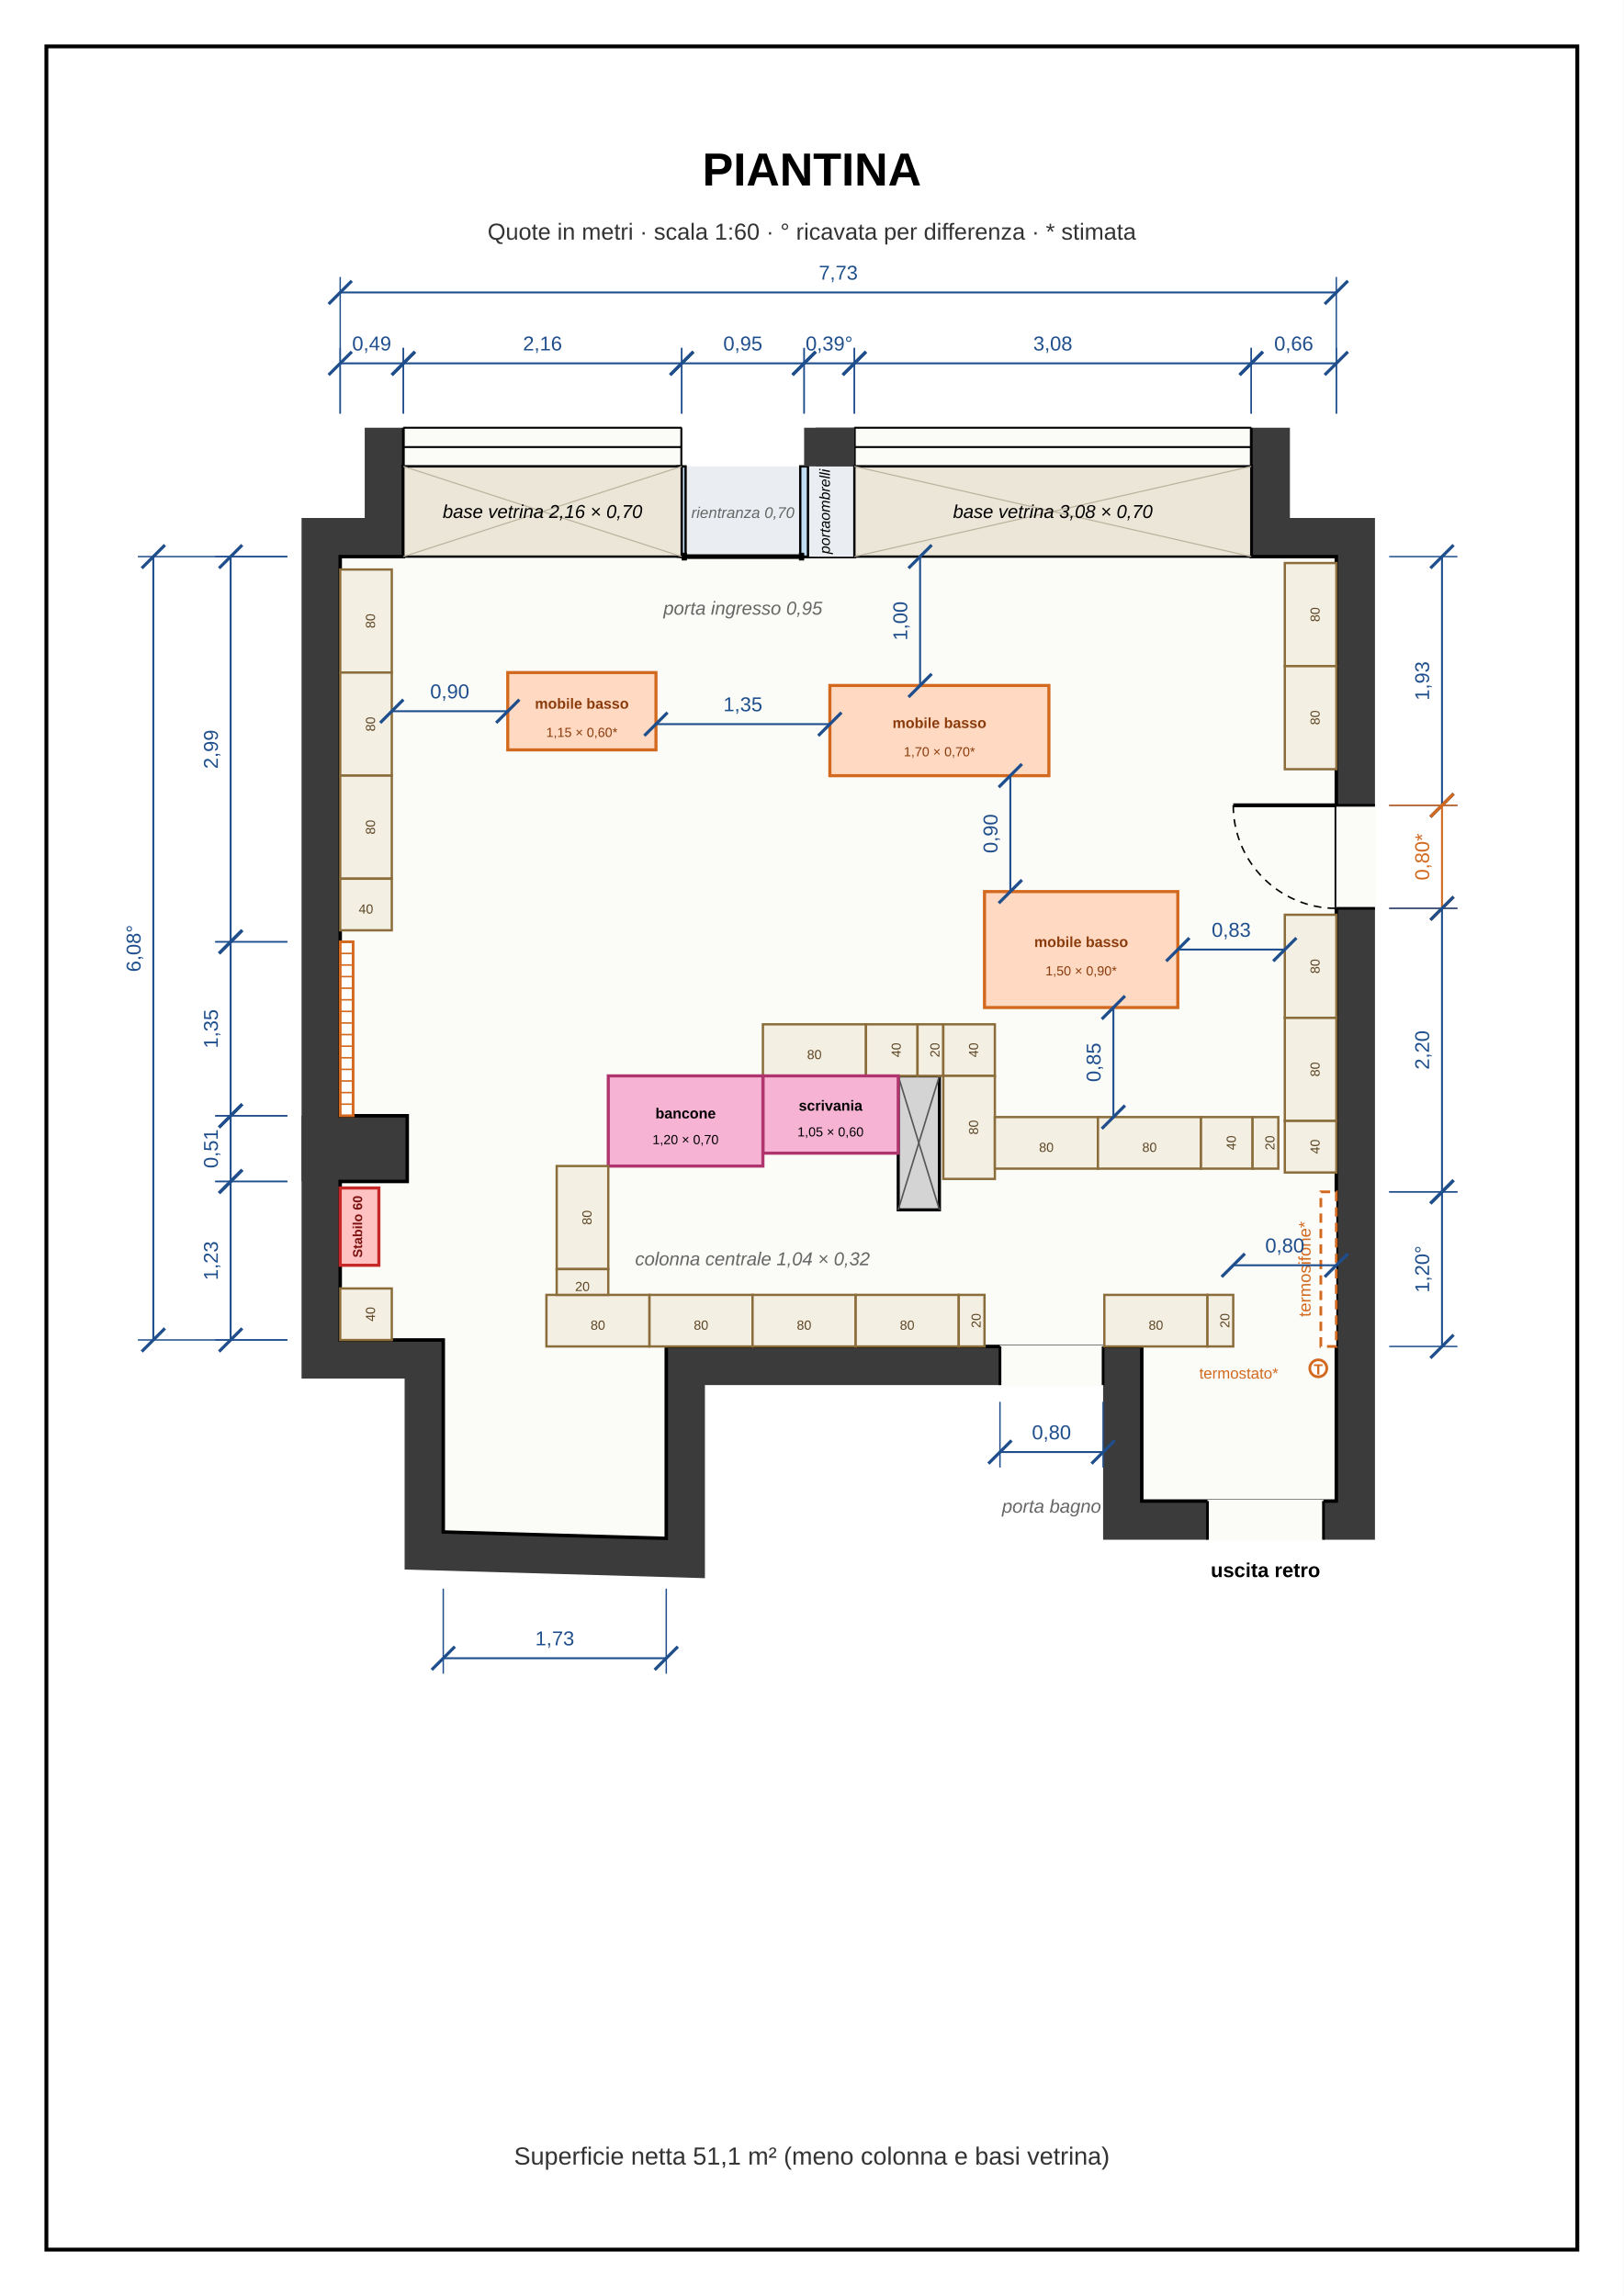
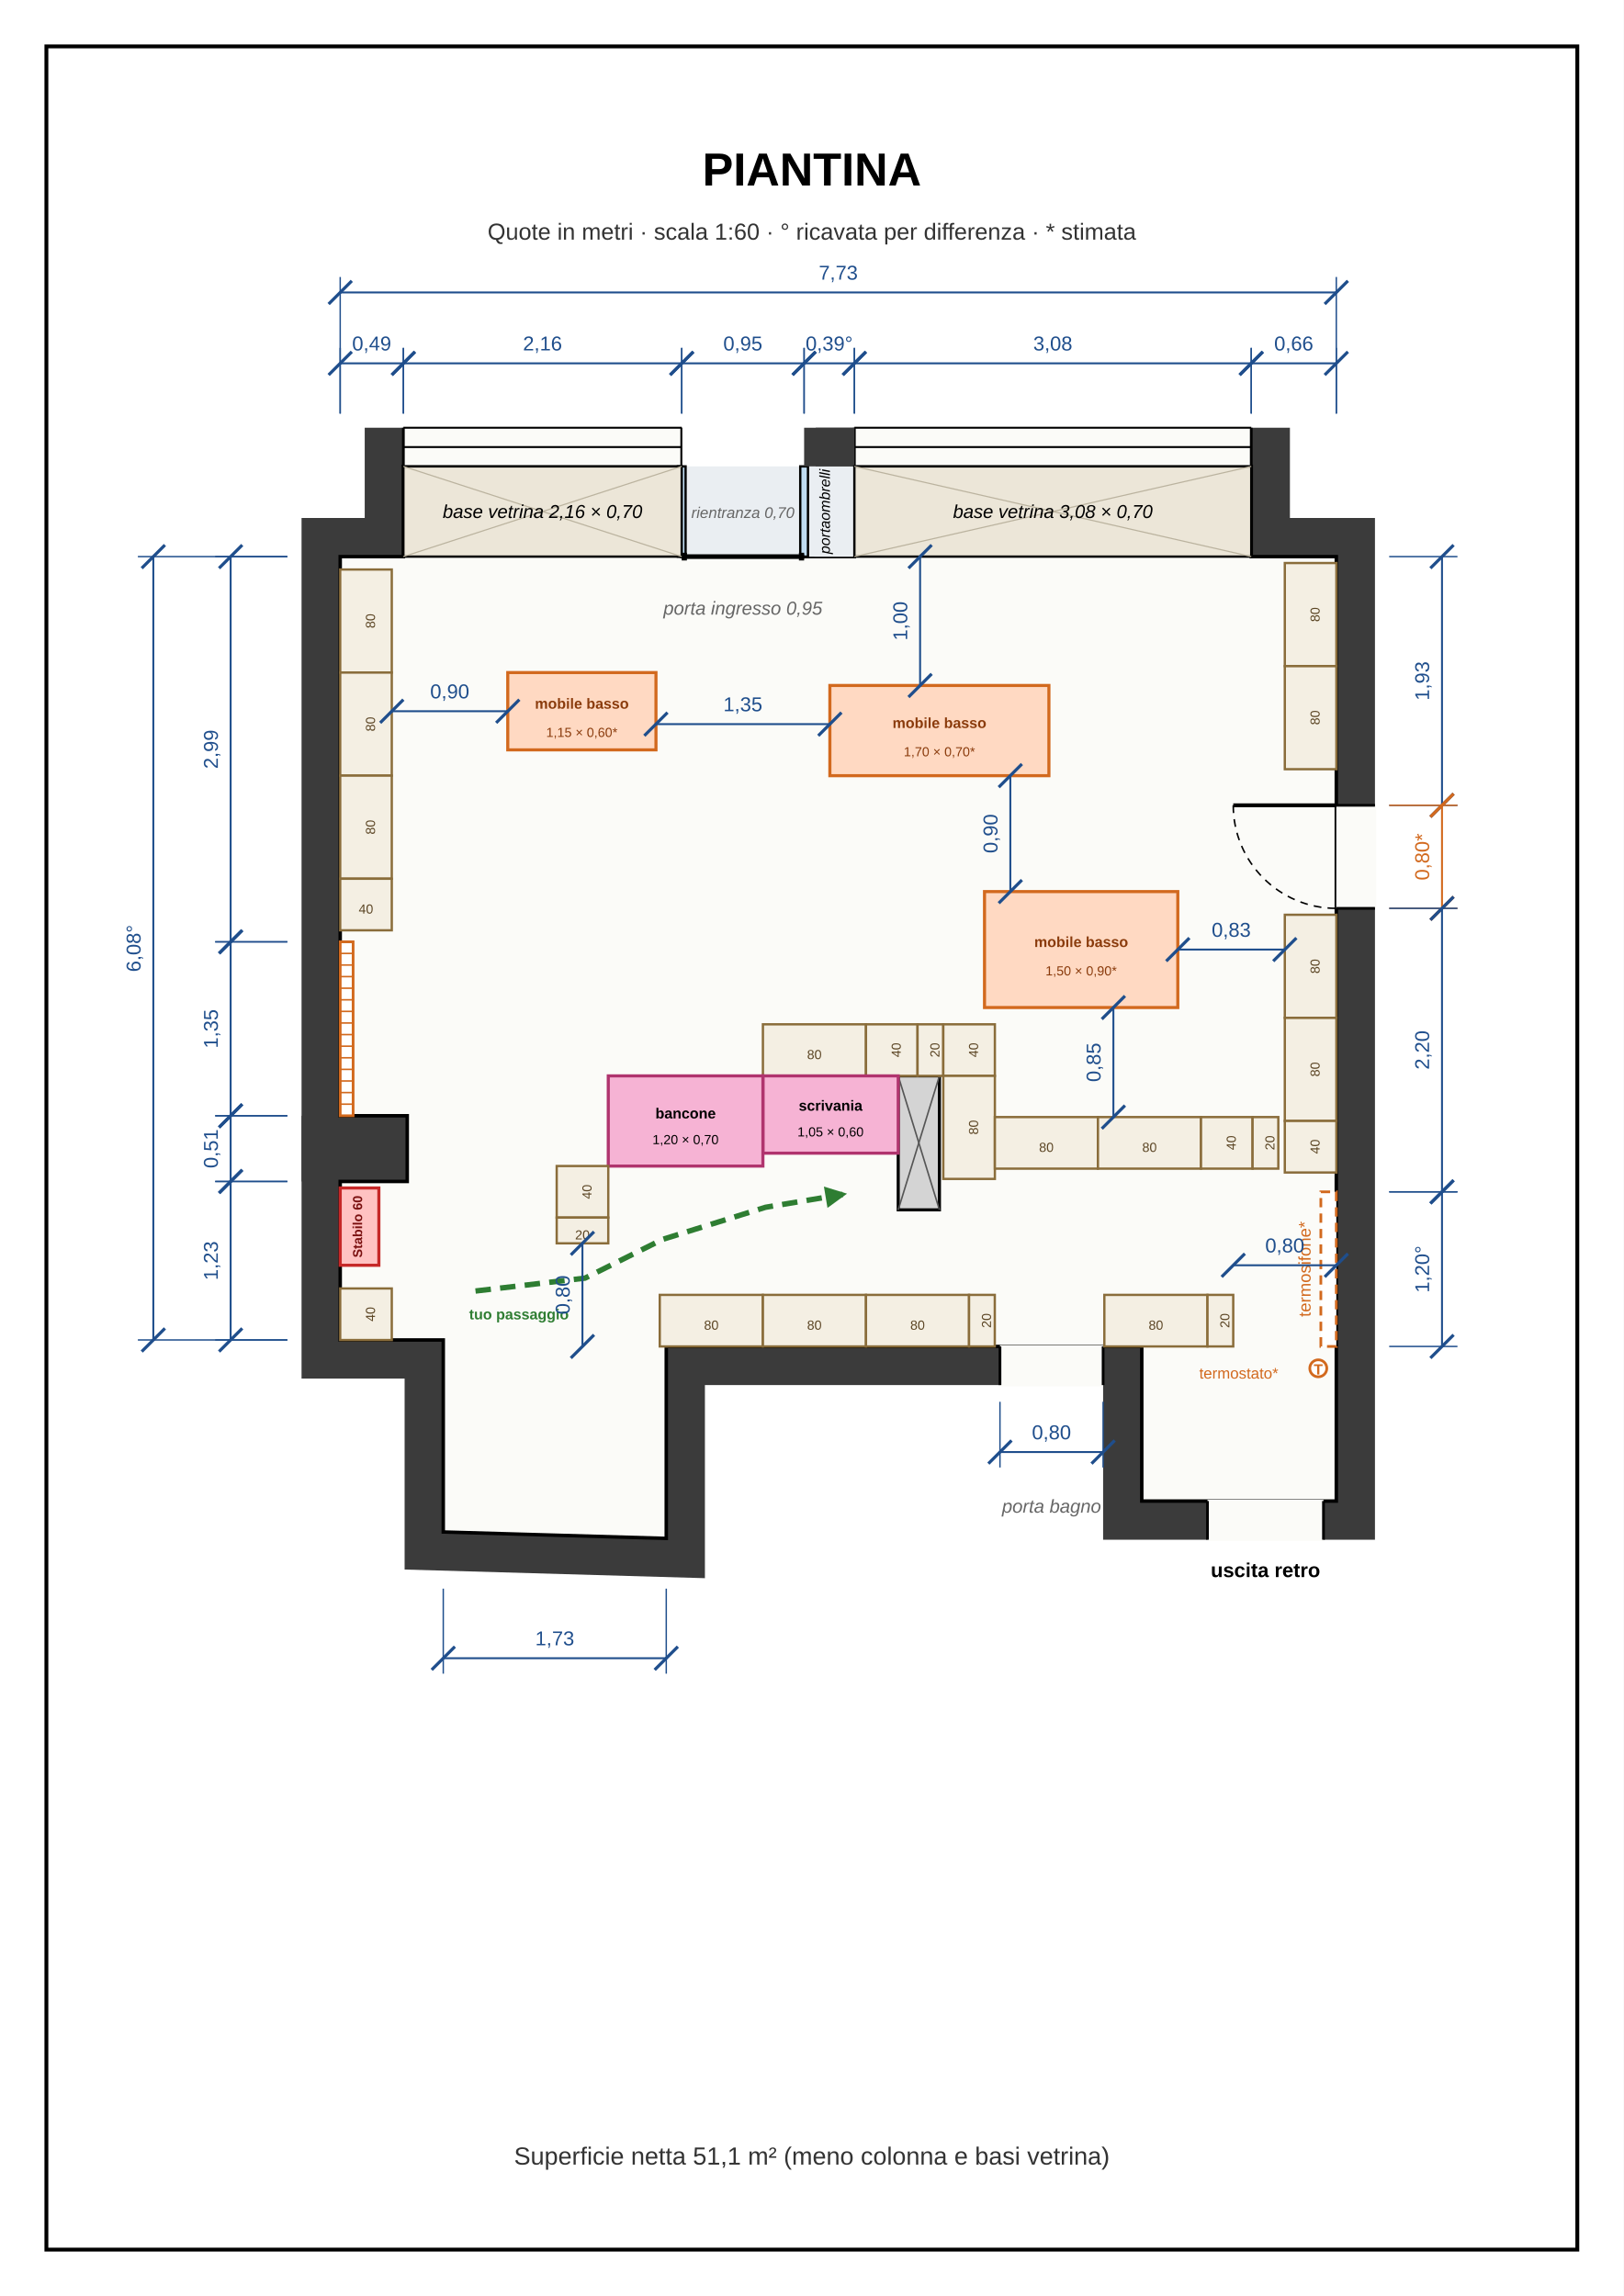
<svg xmlns="http://www.w3.org/2000/svg" width="210mm" height="297mm" viewBox="0 0 210 297" font-family="Arial, Helvetica, sans-serif">
  <defs>
    <pattern id="hatch" width="1.6" height="1.6" patternUnits="userSpaceOnUse" patternTransform="rotate(45)">
      <line x1="0" y1="0" x2="0" y2="1.6" stroke="#777" stroke-width="0.25" />
    </pattern>
  </defs>
  <rect width="210" height="297" fill="#ffffff" />
  <rect x="6" y="6" width="198" height="285" fill="none" stroke="#000" stroke-width="0.5" />
  <polygon points="44.00,72.00 52.17,72.00 52.17,60.33 88.17,60.33 88.17,72.00 110.50,72.00 110.50,60.33 161.83,60.33 161.83,72.00 172.83,72.00 172.83,194.17 147.67,194.17 147.67,174.17 86.17,174.17 86.17,199.00 57.33,198.17 57.33,173.33 44.00,173.33 44.00,152.83 52.67,152.83 52.67,144.33 44.00,144.33" fill="none" stroke="#3b3b3b" stroke-width="10.00" stroke-linejoin="miter" stroke-miterlimit="10" />
  <polygon points="44.00,72.00 52.17,72.00 52.17,60.33 88.17,60.33 88.17,72.00 110.50,72.00 110.50,60.33 161.83,60.33 161.83,72.00 172.83,72.00 172.83,194.17 147.67,194.17 147.67,174.17 86.17,174.17 86.17,199.00 57.33,198.17 57.33,173.33 44.00,173.33 44.00,152.83 52.67,152.83 52.67,144.33 44.00,144.33" fill="#fbfbf8" stroke="none" />
  <rect x="39.00" y="144.33" width="13.67" height="8.50" fill="#3b3b3b" stroke="none" stroke-width="0.25" />
  <polygon points="44.00,72.00 52.17,72.00 52.17,60.33 88.17,60.33 88.17,72.00 110.50,72.00 110.50,60.33 161.83,60.33 161.83,72.00 172.83,72.00 172.83,194.17 147.67,194.17 147.67,174.17 86.17,174.17 86.17,199.00 57.33,198.17 57.33,173.33 44.00,173.33 44.00,152.83 52.67,152.83 52.67,144.33 44.00,144.33" fill="none" stroke="#000" stroke-width="0.45" stroke-linejoin="miter" />
  <rect x="52.17" y="55.17" width="36.00" height="5.33" fill="#fbfbf8" stroke="none" stroke-width="0.25" />
  <line x1="52.17" y1="55.33" x2="52.17" y2="60.33" stroke="#000" stroke-width="0.35" />
  <line x1="88.17" y1="55.33" x2="88.17" y2="60.33" stroke="#000" stroke-width="0.35" />
  <line x1="52.17" y1="55.33" x2="88.17" y2="55.33" stroke="#000" stroke-width="0.25" />
  <line x1="52.17" y1="57.83" x2="88.17" y2="57.83" stroke="#000" stroke-width="0.25" />
  <line x1="52.17" y1="60.33" x2="88.17" y2="60.33" stroke="#000" stroke-width="0.25" />
  <rect x="110.50" y="55.17" width="51.33" height="5.33" fill="#fbfbf8" stroke="none" stroke-width="0.25" />
  <line x1="110.50" y1="55.33" x2="110.50" y2="60.33" stroke="#000" stroke-width="0.35" />
  <line x1="161.83" y1="55.33" x2="161.83" y2="60.33" stroke="#000" stroke-width="0.35" />
  <line x1="110.50" y1="55.33" x2="161.83" y2="55.33" stroke="#000" stroke-width="0.25" />
  <line x1="110.50" y1="57.83" x2="161.83" y2="57.83" stroke="#000" stroke-width="0.25" />
  <line x1="110.50" y1="60.33" x2="161.83" y2="60.33" stroke="#000" stroke-width="0.25" />
  <rect x="88.17" y="60.33" width="5.17" height="11.67" fill="#fbfbf8" stroke="none" stroke-width="0.25" />
  <rect x="88.25" y="55.17" width="5.25" height="5.25" fill="#ffffff" stroke="none" stroke-width="0.25" />
  <rect x="105.33" y="60.33" width="5.17" height="11.67" fill="#fbfbf8" stroke="none" stroke-width="0.25" />
  <rect x="88.17" y="66.83" width="22.33" height="5.17" fill="#fbfbf8" stroke="none" stroke-width="0.25" />
  <line x1="88.17" y1="67.00" x2="88.17" y2="72.00" stroke="#000" stroke-width="0.35" />
  <line x1="110.50" y1="67.00" x2="110.50" y2="72.00" stroke="#000" stroke-width="0.35" />
  <rect x="88.17" y="60.33" width="22.33" height="11.67" fill="#eaeef2" stroke="none" stroke-width="0.25" />
  <rect x="87.67" y="60.33" width="1.00" height="11.67" fill="#bfdcf2" stroke="#000" stroke-width="0.3" />
  <rect x="103.50" y="60.33" width="1.00" height="11.67" fill="#bfdcf2" stroke="#000" stroke-width="0.3" />
  <line x1="88.17" y1="72.00" x2="104.00" y2="72.00" stroke="#000" stroke-width="0.6" />
  <rect x="88.17" y="71.50" width="0.67" height="1.00" fill="#000" stroke="none" stroke-width="0.25" />
  <rect x="103.33" y="71.50" width="0.67" height="1.00" fill="#000" stroke="none" stroke-width="0.25" />
  <rect x="104.00" y="55.33" width="6.50" height="5.00" fill="#3b3b3b" stroke="none" stroke-width="0.25" />
  <rect x="172.83" y="104.17" width="5.17" height="13.33" fill="#fbfbf8" stroke="none" stroke-width="0.25" />
  <line x1="172.83" y1="104.17" x2="177.83" y2="104.17" stroke="#000" stroke-width="0.35" />
  <line x1="172.83" y1="117.50" x2="177.83" y2="117.50" stroke="#000" stroke-width="0.35" />
  <line x1="172.83" y1="104.17" x2="159.50" y2="104.17" stroke="#000" stroke-width="0.5" />
  <path d="M 159.50 104.17 A 13.33 13.33 0 0 0 172.83 117.50" fill="none" stroke="#000" stroke-width="0.2" stroke-dasharray="1 0.8" />
  <rect x="129.33" y="174.00" width="13.33" height="5.33" fill="#fbfbf8" stroke="none" stroke-width="0.25" />
  <line x1="129.33" y1="174.17" x2="129.33" y2="179.17" stroke="#000" stroke-width="0.35" />
  <line x1="142.67" y1="174.17" x2="142.67" y2="179.17" stroke="#000" stroke-width="0.35" />
  <rect x="156.17" y="194.00" width="15.00" height="5.33" fill="#fbfbf8" stroke="none" stroke-width="0.25" />
  <line x1="156.17" y1="194.17" x2="156.17" y2="199.17" stroke="#000" stroke-width="0.35" />
  <line x1="171.17" y1="194.17" x2="171.17" y2="199.17" stroke="#000" stroke-width="0.35" />
  <rect x="156.17" y="194.00" width="15.00" height="5.33" fill="none" stroke="none" stroke-width="0.25" />
  <rect x="52.17" y="60.33" width="36.00" height="11.67" fill="#ece6d8" stroke="#000" stroke-width="0.3" />
  <line x1="52.17" y1="60.33" x2="88.17" y2="72.00" stroke="#bbb39f" stroke-width="0.15" />
  <line x1="52.17" y1="72.00" x2="88.17" y2="60.33" stroke="#bbb39f" stroke-width="0.15" />
  <rect x="110.50" y="60.33" width="51.33" height="11.67" fill="#ece6d8" stroke="#000" stroke-width="0.3" />
  <line x1="110.50" y1="60.33" x2="161.83" y2="72.00" stroke="#bbb39f" stroke-width="0.15" />
  <line x1="110.50" y1="72.00" x2="161.83" y2="60.33" stroke="#bbb39f" stroke-width="0.15" />
  <rect x="116.17" y="139.17" width="5.33" height="17.33" fill="#d4d4d4" stroke="#000" stroke-width="0.4" />
  <line x1="116.17" y1="139.17" x2="121.50" y2="156.50" stroke="#555" stroke-width="0.2" />
  <line x1="121.50" y1="139.17" x2="116.17" y2="156.50" stroke="#555" stroke-width="0.2" />
  <rect x="44.00" y="121.83" width="1.67" height="22.50" fill="#fff" stroke="#d2691e" stroke-width="0.35" />
  <line x1="44.00" y1="123.33" x2="45.67" y2="123.33" stroke="#d2691e" stroke-width="0.2" />
  <line x1="44.00" y1="124.83" x2="45.67" y2="124.83" stroke="#d2691e" stroke-width="0.2" />
  <line x1="44.00" y1="126.33" x2="45.67" y2="126.33" stroke="#d2691e" stroke-width="0.2" />
  <line x1="44.00" y1="127.83" x2="45.67" y2="127.83" stroke="#d2691e" stroke-width="0.2" />
  <line x1="44.00" y1="129.33" x2="45.67" y2="129.33" stroke="#d2691e" stroke-width="0.2" />
  <line x1="44.00" y1="130.83" x2="45.67" y2="130.83" stroke="#d2691e" stroke-width="0.2" />
  <line x1="44.00" y1="132.33" x2="45.67" y2="132.33" stroke="#d2691e" stroke-width="0.2" />
  <line x1="44.00" y1="133.83" x2="45.67" y2="133.83" stroke="#d2691e" stroke-width="0.2" />
  <line x1="44.00" y1="135.33" x2="45.67" y2="135.33" stroke="#d2691e" stroke-width="0.2" />
  <line x1="44.00" y1="136.83" x2="45.67" y2="136.83" stroke="#d2691e" stroke-width="0.2" />
  <line x1="44.00" y1="138.33" x2="45.67" y2="138.33" stroke="#d2691e" stroke-width="0.2" />
  <line x1="44.00" y1="139.83" x2="45.67" y2="139.83" stroke="#d2691e" stroke-width="0.2" />
  <line x1="44.00" y1="141.33" x2="45.67" y2="141.33" stroke="#d2691e" stroke-width="0.2" />
  <line x1="44.00" y1="142.83" x2="45.67" y2="142.83" stroke="#d2691e" stroke-width="0.2" />
  <rect x="170.83" y="154.17" width="2.00" height="20.00" fill="#fff" stroke="#d2691e" stroke-width="0.35" stroke-dasharray="1.2 0.8" />
  <text x="169.50" y="164.17" font-size="2.2" fill="#d2691e" text-anchor="middle" font-weight="normal" font-style="normal" transform="rotate(-90 169.50 164.17)">termosifone*</text>
  <circle cx="170.50" cy="177.00" r="1.1" fill="#fff" stroke="#d2691e" stroke-width="0.35" />
  <text x="170.50" y="177.80" font-size="1.9" fill="#d2691e" text-anchor="middle" font-weight="bold">T</text>
  <text x="165.33" y="178.33" font-size="2.0" fill="#d2691e" text-anchor="end" font-weight="normal" font-style="normal">termostato*</text>
  <text x="70.17" y="67.00" font-size="2.4" fill="#000" text-anchor="middle" font-weight="normal" font-style="italic">base vetrina 2,16 × 0,70</text>
  <text x="136.17" y="67.00" font-size="2.4" fill="#000" text-anchor="middle" font-weight="normal" font-style="italic">base vetrina 3,08 × 0,70</text>
  <text x="96.08" y="79.50" font-size="2.4" fill="#666666" text-anchor="middle" font-weight="normal" font-style="italic">porta ingresso 0,95</text>
  <text x="96.08" y="67.00" font-size="2.0" fill="#666666" text-anchor="middle" font-weight="normal" font-style="italic">rientranza 0,70</text>
  <text x="107.33" y="66.17" font-size="1.9" fill="#000" text-anchor="middle" font-weight="normal" font-style="italic" transform="rotate(-90 107.33 66.17)">portaombrelli</text>
-   <text x="97.33" y="163.67" font-size="2.4" fill="#666666" text-anchor="middle" font-weight="normal" font-style="italic">colonna centrale 1,04 × 0,32</text>
  <text x="136.00" y="195.67" font-size="2.4" fill="#666666" text-anchor="middle" font-weight="normal" font-style="italic">porta bagno</text>
  <text x="163.67" y="204.00" font-size="2.6" fill="#000" text-anchor="middle" font-weight="bold" font-style="normal">uscita retro</text>
  <rect x="44.00" y="73.67" width="6.67" height="13.33" fill="#f4efe3" stroke="#8a6d3b" stroke-width="0.3" />
  <text x="48.50" y="80.33" font-size="1.7" fill="#5b4524" text-anchor="middle" font-weight="normal" font-style="normal" transform="rotate(-90 48.50 80.33)">80</text>
  <rect x="44.00" y="87.00" width="6.67" height="13.33" fill="#f4efe3" stroke="#8a6d3b" stroke-width="0.3" />
  <text x="48.50" y="93.67" font-size="1.7" fill="#5b4524" text-anchor="middle" font-weight="normal" font-style="normal" transform="rotate(-90 48.50 93.67)">80</text>
  <rect x="44.00" y="100.33" width="6.67" height="13.33" fill="#f4efe3" stroke="#8a6d3b" stroke-width="0.3" />
  <text x="48.50" y="107.00" font-size="1.7" fill="#5b4524" text-anchor="middle" font-weight="normal" font-style="normal" transform="rotate(-90 48.50 107.00)">80</text>
  <rect x="44.00" y="113.67" width="6.67" height="6.67" fill="#f4efe3" stroke="#8a6d3b" stroke-width="0.3" />
  <text x="47.33" y="118.17" font-size="1.7" fill="#5b4524" text-anchor="middle" font-weight="normal" font-style="normal">40</text>
  <rect x="44.00" y="166.67" width="6.67" height="6.67" fill="#f4efe3" stroke="#8a6d3b" stroke-width="0.3" />
  <text x="48.50" y="170.00" font-size="1.7" fill="#5b4524" text-anchor="middle" font-weight="normal" font-style="normal" transform="rotate(-90 48.50 170.00)">40</text>
-   <rect x="70.67" y="167.50" width="13.33" height="6.67" fill="#f4efe3" stroke="#8a6d3b" stroke-width="0.3" />
-   <text x="77.33" y="172.00" font-size="1.7" fill="#5b4524" text-anchor="middle" font-weight="normal" font-style="normal">80</text>
-   <rect x="84.00" y="167.50" width="13.33" height="6.67" fill="#f4efe3" stroke="#8a6d3b" stroke-width="0.3" />
-   <text x="90.67" y="172.00" font-size="1.7" fill="#5b4524" text-anchor="middle" font-weight="normal" font-style="normal">80</text>
-   <rect x="97.33" y="167.50" width="13.33" height="6.67" fill="#f4efe3" stroke="#8a6d3b" stroke-width="0.3" />
-   <text x="104.00" y="172.00" font-size="1.7" fill="#5b4524" text-anchor="middle" font-weight="normal" font-style="normal">80</text>
-   <rect x="110.67" y="167.50" width="13.33" height="6.67" fill="#f4efe3" stroke="#8a6d3b" stroke-width="0.3" />
-   <text x="117.33" y="172.00" font-size="1.7" fill="#5b4524" text-anchor="middle" font-weight="normal" font-style="normal">80</text>
-   <rect x="124.00" y="167.50" width="3.33" height="6.67" fill="#f4efe3" stroke="#8a6d3b" stroke-width="0.3" />
-   <text x="126.83" y="170.83" font-size="1.7" fill="#5b4524" text-anchor="middle" font-weight="normal" font-style="normal" transform="rotate(-90 126.83 170.83)">20</text>
+   <rect x="85.33" y="167.50" width="13.33" height="6.67" fill="#f4efe3" stroke="#8a6d3b" stroke-width="0.3" />
+   <text x="92.00" y="172.00" font-size="1.7" fill="#5b4524" text-anchor="middle" font-weight="normal" font-style="normal">80</text>
+   <rect x="98.67" y="167.50" width="13.33" height="6.67" fill="#f4efe3" stroke="#8a6d3b" stroke-width="0.3" />
+   <text x="105.33" y="172.00" font-size="1.7" fill="#5b4524" text-anchor="middle" font-weight="normal" font-style="normal">80</text>
+   <rect x="112.00" y="167.50" width="13.33" height="6.67" fill="#f4efe3" stroke="#8a6d3b" stroke-width="0.3" />
+   <text x="118.67" y="172.00" font-size="1.7" fill="#5b4524" text-anchor="middle" font-weight="normal" font-style="normal">80</text>
+   <rect x="125.33" y="167.50" width="3.33" height="6.67" fill="#f4efe3" stroke="#8a6d3b" stroke-width="0.3" />
+   <text x="128.17" y="170.83" font-size="1.7" fill="#5b4524" text-anchor="middle" font-weight="normal" font-style="normal" transform="rotate(-90 128.17 170.83)">20</text>
  <rect x="142.83" y="167.50" width="13.33" height="6.67" fill="#f4efe3" stroke="#8a6d3b" stroke-width="0.3" />
  <text x="149.50" y="172.00" font-size="1.7" fill="#5b4524" text-anchor="middle" font-weight="normal" font-style="normal">80</text>
  <rect x="156.17" y="167.50" width="3.33" height="6.67" fill="#f4efe3" stroke="#8a6d3b" stroke-width="0.3" />
  <text x="159.00" y="170.83" font-size="1.7" fill="#5b4524" text-anchor="middle" font-weight="normal" font-style="normal" transform="rotate(-90 159.00 170.83)">20</text>
  <line x1="159.50" y1="163.67" x2="172.83" y2="163.67" stroke="#1f4e8c" stroke-width="0.25" />
  <line x1="158.00" y1="165.17" x2="161.00" y2="162.17" stroke="#1f4e8c" stroke-width="0.4" />
  <line x1="171.33" y1="165.17" x2="174.33" y2="162.17" stroke="#1f4e8c" stroke-width="0.4" />
  <text x="166.17" y="162.00" font-size="2.6" fill="#1f4e8c" text-anchor="middle" font-weight="normal" font-style="normal">0,80</text>
  <rect x="166.17" y="72.83" width="6.67" height="13.33" fill="#f4efe3" stroke="#8a6d3b" stroke-width="0.3" />
  <text x="170.67" y="79.50" font-size="1.7" fill="#5b4524" text-anchor="middle" font-weight="normal" font-style="normal" transform="rotate(-90 170.67 79.50)">80</text>
  <rect x="166.17" y="86.17" width="6.67" height="13.33" fill="#f4efe3" stroke="#8a6d3b" stroke-width="0.3" />
  <text x="170.67" y="92.83" font-size="1.7" fill="#5b4524" text-anchor="middle" font-weight="normal" font-style="normal" transform="rotate(-90 170.67 92.83)">80</text>
  <rect x="166.17" y="118.33" width="6.67" height="13.33" fill="#f4efe3" stroke="#8a6d3b" stroke-width="0.3" />
  <text x="170.67" y="125.00" font-size="1.7" fill="#5b4524" text-anchor="middle" font-weight="normal" font-style="normal" transform="rotate(-90 170.67 125.00)">80</text>
  <rect x="166.17" y="131.67" width="6.67" height="13.33" fill="#f4efe3" stroke="#8a6d3b" stroke-width="0.3" />
  <text x="170.67" y="138.33" font-size="1.7" fill="#5b4524" text-anchor="middle" font-weight="normal" font-style="normal" transform="rotate(-90 170.67 138.33)">80</text>
  <rect x="166.17" y="145.00" width="6.67" height="6.67" fill="#f4efe3" stroke="#8a6d3b" stroke-width="0.3" />
  <text x="170.67" y="148.33" font-size="1.7" fill="#5b4524" text-anchor="middle" font-weight="normal" font-style="normal" transform="rotate(-90 170.67 148.33)">40</text>
  <rect x="98.67" y="132.50" width="13.33" height="6.67" fill="#f4efe3" stroke="#8a6d3b" stroke-width="0.3" />
  <text x="105.33" y="137.00" font-size="1.7" fill="#5b4524" text-anchor="middle" font-weight="normal" font-style="normal">80</text>
  <rect x="112.00" y="132.50" width="6.67" height="6.67" fill="#f4efe3" stroke="#8a6d3b" stroke-width="0.3" />
  <text x="116.50" y="135.83" font-size="1.7" fill="#5b4524" text-anchor="middle" font-weight="normal" font-style="normal" transform="rotate(-90 116.50 135.83)">40</text>
  <rect x="118.67" y="132.50" width="3.33" height="6.67" fill="#f4efe3" stroke="#8a6d3b" stroke-width="0.3" />
  <text x="121.50" y="135.83" font-size="1.7" fill="#5b4524" text-anchor="middle" font-weight="normal" font-style="normal" transform="rotate(-90 121.50 135.83)">20</text>
  <rect x="122.00" y="132.50" width="6.67" height="6.67" fill="#f4efe3" stroke="#8a6d3b" stroke-width="0.3" />
  <text x="126.50" y="135.83" font-size="1.7" fill="#5b4524" text-anchor="middle" font-weight="normal" font-style="normal" transform="rotate(-90 126.50 135.83)">40</text>
  <rect x="122.00" y="139.17" width="6.67" height="13.33" fill="#f4efe3" stroke="#8a6d3b" stroke-width="0.3" />
  <text x="126.50" y="145.83" font-size="1.7" fill="#5b4524" text-anchor="middle" font-weight="normal" font-style="normal" transform="rotate(-90 126.50 145.83)">80</text>
  <rect x="128.67" y="144.50" width="13.33" height="6.67" fill="#f4efe3" stroke="#8a6d3b" stroke-width="0.3" />
  <text x="135.33" y="149.00" font-size="1.7" fill="#5b4524" text-anchor="middle" font-weight="normal" font-style="normal">80</text>
  <rect x="142.00" y="144.50" width="13.33" height="6.67" fill="#f4efe3" stroke="#8a6d3b" stroke-width="0.3" />
  <text x="148.67" y="149.00" font-size="1.7" fill="#5b4524" text-anchor="middle" font-weight="normal" font-style="normal">80</text>
  <rect x="155.33" y="144.50" width="6.67" height="6.67" fill="#f4efe3" stroke="#8a6d3b" stroke-width="0.3" />
  <text x="159.83" y="147.83" font-size="1.7" fill="#5b4524" text-anchor="middle" font-weight="normal" font-style="normal" transform="rotate(-90 159.83 147.83)">40</text>
  <rect x="162.00" y="144.50" width="3.33" height="6.67" fill="#f4efe3" stroke="#8a6d3b" stroke-width="0.3" />
  <text x="164.83" y="147.83" font-size="1.7" fill="#5b4524" text-anchor="middle" font-weight="normal" font-style="normal" transform="rotate(-90 164.83 147.83)">20</text>
  <rect x="98.67" y="139.17" width="17.50" height="10.00" fill="#f6b3d4" stroke="#b0346e" stroke-width="0.4" />
  <text x="107.42" y="143.67" font-size="1.9" fill="#000" text-anchor="middle" font-weight="bold" font-style="normal">scrivania</text>
  <text x="107.42" y="147.00" font-size="1.7" fill="#000" text-anchor="middle" font-weight="normal" font-style="normal">1,05 × 0,60</text>
  <rect x="78.67" y="139.17" width="20.00" height="11.67" fill="#f6b3d4" stroke="#b0346e" stroke-width="0.4" />
  <text x="88.67" y="144.67" font-size="1.9" fill="#000" text-anchor="middle" font-weight="bold" font-style="normal">bancone</text>
  <text x="88.67" y="148.00" font-size="1.7" fill="#000" text-anchor="middle" font-weight="normal" font-style="normal">1,20 × 0,70</text>
-   <rect x="72.00" y="150.83" width="6.67" height="13.33" fill="#f4efe3" stroke="#8a6d3b" stroke-width="0.3" />
-   <text x="76.50" y="157.50" font-size="1.7" fill="#5b4524" text-anchor="middle" font-weight="normal" font-style="normal" transform="rotate(-90 76.50 157.50)">80</text>
-   <rect x="72.00" y="164.17" width="6.67" height="3.33" fill="#f4efe3" stroke="#8a6d3b" stroke-width="0.3" />
-   <text x="75.33" y="167.00" font-size="1.7" fill="#5b4524" text-anchor="middle" font-weight="normal" font-style="normal">20</text>
+   <rect x="72.00" y="150.83" width="6.67" height="6.67" fill="#f4efe3" stroke="#8a6d3b" stroke-width="0.3" />
+   <text x="76.50" y="154.17" font-size="1.7" fill="#5b4524" text-anchor="middle" font-weight="normal" font-style="normal" transform="rotate(-90 76.50 154.17)">40</text>
+   <rect x="72.00" y="157.50" width="6.67" height="3.33" fill="#f4efe3" stroke="#8a6d3b" stroke-width="0.3" />
+   <text x="75.33" y="160.33" font-size="1.7" fill="#5b4524" text-anchor="middle" font-weight="normal" font-style="normal">20</text>
+   <defs>
+     <marker id="arw" markerWidth="4" markerHeight="4" refX="3.2" refY="2" orient="auto">
+       <path d="M0,0 L4,2 L0,4 z" fill="#2e7d32" />
+     </marker>
+   </defs>
+   <polyline points="61.50,167.00 75.67,165.33 85.67,160.33 99.00,156.17 109.00,154.50" fill="none" stroke="#2e7d32" stroke-width="0.7" stroke-dasharray="2 1.2" marker-end="url(#arw)" />
+   <text x="60.67" y="170.67" font-size="1.9" fill="#2e7d32" text-anchor="start" font-weight="bold" font-style="normal">tuo passaggio</text>
+   <line x1="75.33" y1="160.83" x2="75.33" y2="174.17" stroke="#1f4e8c" stroke-width="0.25" />
+   <line x1="73.83" y1="162.33" x2="76.83" y2="159.33" stroke="#1f4e8c" stroke-width="0.4" />
+   <line x1="73.83" y1="175.67" x2="76.83" y2="172.67" stroke="#1f4e8c" stroke-width="0.4" />
+   <text x="73.67" y="167.50" font-size="2.6" fill="#1f4e8c" text-anchor="middle" font-weight="normal" font-style="normal" transform="rotate(-90 73.67 167.50)">0,80</text>
  <rect x="65.67" y="87.00" width="19.17" height="10.00" fill="#ffd9c2" stroke="#d2691e" stroke-width="0.4" />
  <text x="75.25" y="91.67" font-size="1.9" fill="#8a3b0c" text-anchor="middle" font-weight="bold" font-style="normal">mobile basso</text>
  <text x="75.25" y="95.33" font-size="1.7" fill="#8a3b0c" text-anchor="middle" font-weight="normal" font-style="normal">1,15 × 0,60*</text>
  <rect x="107.33" y="88.67" width="28.33" height="11.67" fill="#ffd9c2" stroke="#d2691e" stroke-width="0.4" />
  <text x="121.50" y="94.17" font-size="1.9" fill="#8a3b0c" text-anchor="middle" font-weight="bold" font-style="normal">mobile basso</text>
  <text x="121.50" y="97.83" font-size="1.7" fill="#8a3b0c" text-anchor="middle" font-weight="normal" font-style="normal">1,70 × 0,70*</text>
  <rect x="127.33" y="115.33" width="25.00" height="15.00" fill="#ffd9c2" stroke="#d2691e" stroke-width="0.4" />
  <text x="139.83" y="122.50" font-size="1.9" fill="#8a3b0c" text-anchor="middle" font-weight="bold" font-style="normal">mobile basso</text>
  <text x="139.83" y="126.17" font-size="1.7" fill="#8a3b0c" text-anchor="middle" font-weight="normal" font-style="normal">1,50 × 0,90*</text>
  <line x1="50.67" y1="92.00" x2="65.67" y2="92.00" stroke="#1f4e8c" stroke-width="0.25" />
  <line x1="49.17" y1="93.50" x2="52.17" y2="90.50" stroke="#1f4e8c" stroke-width="0.4" />
  <line x1="64.17" y1="93.50" x2="67.17" y2="90.50" stroke="#1f4e8c" stroke-width="0.4" />
  <text x="58.17" y="90.33" font-size="2.6" fill="#1f4e8c" text-anchor="middle" font-weight="normal" font-style="normal">0,90</text>
  <line x1="84.83" y1="93.67" x2="107.33" y2="93.67" stroke="#1f4e8c" stroke-width="0.25" />
  <line x1="83.33" y1="95.17" x2="86.33" y2="92.17" stroke="#1f4e8c" stroke-width="0.4" />
  <line x1="105.83" y1="95.17" x2="108.83" y2="92.17" stroke="#1f4e8c" stroke-width="0.4" />
  <text x="96.08" y="92.00" font-size="2.6" fill="#1f4e8c" text-anchor="middle" font-weight="normal" font-style="normal">1,35</text>
  <line x1="130.67" y1="100.33" x2="130.67" y2="115.33" stroke="#1f4e8c" stroke-width="0.25" />
  <line x1="129.17" y1="101.83" x2="132.17" y2="98.83" stroke="#1f4e8c" stroke-width="0.4" />
  <line x1="129.17" y1="116.83" x2="132.17" y2="113.83" stroke="#1f4e8c" stroke-width="0.4" />
  <text x="129.00" y="107.83" font-size="2.6" fill="#1f4e8c" text-anchor="middle" font-weight="normal" font-style="normal" transform="rotate(-90 129.00 107.83)">0,90</text>
  <line x1="152.33" y1="122.83" x2="166.17" y2="122.83" stroke="#1f4e8c" stroke-width="0.25" />
  <line x1="150.83" y1="124.33" x2="153.83" y2="121.33" stroke="#1f4e8c" stroke-width="0.4" />
  <line x1="164.67" y1="124.33" x2="167.67" y2="121.33" stroke="#1f4e8c" stroke-width="0.4" />
  <text x="159.25" y="121.17" font-size="2.6" fill="#1f4e8c" text-anchor="middle" font-weight="normal" font-style="normal">0,83</text>
  <line x1="144.00" y1="130.33" x2="144.00" y2="144.50" stroke="#1f4e8c" stroke-width="0.25" />
  <line x1="142.50" y1="131.83" x2="145.50" y2="128.83" stroke="#1f4e8c" stroke-width="0.4" />
  <line x1="142.50" y1="146.00" x2="145.50" y2="143.00" stroke="#1f4e8c" stroke-width="0.4" />
  <text x="142.33" y="137.42" font-size="2.6" fill="#1f4e8c" text-anchor="middle" font-weight="normal" font-style="normal" transform="rotate(-90 142.33 137.42)">0,85</text>
  <line x1="119.00" y1="72.00" x2="119.00" y2="88.67" stroke="#1f4e8c" stroke-width="0.25" />
  <line x1="117.50" y1="73.50" x2="120.50" y2="70.50" stroke="#1f4e8c" stroke-width="0.4" />
  <line x1="117.50" y1="90.17" x2="120.50" y2="87.17" stroke="#1f4e8c" stroke-width="0.4" />
  <text x="117.33" y="80.33" font-size="2.6" fill="#1f4e8c" text-anchor="middle" font-weight="normal" font-style="normal" transform="rotate(-90 117.33 80.33)">1,00</text>
  <rect x="44.00" y="153.67" width="5.00" height="10.00" fill="#ffc2c2" stroke="#c62828" stroke-width="0.4" />
  <text x="46.83" y="158.67" font-size="1.7" fill="#7a1010" text-anchor="middle" font-weight="bold" font-style="normal" transform="rotate(-90 46.83 158.67)">Stabilo 60</text>
  <line x1="44.00" y1="53.50" x2="44.00" y2="45.00" stroke="#1f4e8c" stroke-width="0.18" />
  <line x1="52.17" y1="53.50" x2="52.17" y2="45.00" stroke="#1f4e8c" stroke-width="0.18" />
  <line x1="44.00" y1="47.00" x2="52.17" y2="47.00" stroke="#1f4e8c" stroke-width="0.25" />
  <line x1="42.50" y1="48.50" x2="45.50" y2="45.50" stroke="#1f4e8c" stroke-width="0.4" />
  <line x1="50.67" y1="48.50" x2="53.67" y2="45.50" stroke="#1f4e8c" stroke-width="0.4" />
  <text x="48.08" y="45.33" font-size="2.6" fill="#1f4e8c" text-anchor="middle" font-weight="normal" font-style="normal">0,49</text>
  <line x1="52.17" y1="53.50" x2="52.17" y2="45.00" stroke="#1f4e8c" stroke-width="0.18" />
  <line x1="88.17" y1="53.50" x2="88.17" y2="45.00" stroke="#1f4e8c" stroke-width="0.18" />
  <line x1="52.17" y1="47.00" x2="88.17" y2="47.00" stroke="#1f4e8c" stroke-width="0.25" />
  <line x1="50.67" y1="48.50" x2="53.67" y2="45.50" stroke="#1f4e8c" stroke-width="0.4" />
  <line x1="86.67" y1="48.50" x2="89.67" y2="45.50" stroke="#1f4e8c" stroke-width="0.4" />
  <text x="70.17" y="45.33" font-size="2.6" fill="#1f4e8c" text-anchor="middle" font-weight="normal" font-style="normal">2,16</text>
  <line x1="88.17" y1="53.50" x2="88.17" y2="45.00" stroke="#1f4e8c" stroke-width="0.18" />
  <line x1="104.00" y1="53.50" x2="104.00" y2="45.00" stroke="#1f4e8c" stroke-width="0.18" />
  <line x1="88.17" y1="47.00" x2="104.00" y2="47.00" stroke="#1f4e8c" stroke-width="0.25" />
  <line x1="86.67" y1="48.50" x2="89.67" y2="45.50" stroke="#1f4e8c" stroke-width="0.4" />
  <line x1="102.50" y1="48.50" x2="105.50" y2="45.50" stroke="#1f4e8c" stroke-width="0.4" />
  <text x="96.08" y="45.33" font-size="2.6" fill="#1f4e8c" text-anchor="middle" font-weight="normal" font-style="normal">0,95</text>
  <line x1="104.00" y1="53.50" x2="104.00" y2="45.00" stroke="#1f4e8c" stroke-width="0.18" />
  <line x1="110.50" y1="53.50" x2="110.50" y2="45.00" stroke="#1f4e8c" stroke-width="0.18" />
  <line x1="104.00" y1="47.00" x2="110.50" y2="47.00" stroke="#1f4e8c" stroke-width="0.25" />
  <line x1="102.50" y1="48.50" x2="105.50" y2="45.50" stroke="#1f4e8c" stroke-width="0.4" />
  <line x1="109.00" y1="48.50" x2="112.00" y2="45.50" stroke="#1f4e8c" stroke-width="0.4" />
  <text x="107.25" y="45.33" font-size="2.6" fill="#1f4e8c" text-anchor="middle" font-weight="normal" font-style="normal">0,39°</text>
  <line x1="110.50" y1="53.50" x2="110.50" y2="45.00" stroke="#1f4e8c" stroke-width="0.18" />
  <line x1="161.83" y1="53.50" x2="161.83" y2="45.00" stroke="#1f4e8c" stroke-width="0.18" />
  <line x1="110.50" y1="47.00" x2="161.83" y2="47.00" stroke="#1f4e8c" stroke-width="0.25" />
  <line x1="109.00" y1="48.50" x2="112.00" y2="45.50" stroke="#1f4e8c" stroke-width="0.4" />
  <line x1="160.33" y1="48.50" x2="163.33" y2="45.50" stroke="#1f4e8c" stroke-width="0.4" />
  <text x="136.17" y="45.33" font-size="2.6" fill="#1f4e8c" text-anchor="middle" font-weight="normal" font-style="normal">3,08</text>
  <line x1="161.83" y1="53.50" x2="161.83" y2="45.00" stroke="#1f4e8c" stroke-width="0.18" />
  <line x1="172.83" y1="53.50" x2="172.83" y2="45.00" stroke="#1f4e8c" stroke-width="0.18" />
  <line x1="161.83" y1="47.00" x2="172.83" y2="47.00" stroke="#1f4e8c" stroke-width="0.25" />
  <line x1="160.33" y1="48.50" x2="163.33" y2="45.50" stroke="#1f4e8c" stroke-width="0.4" />
  <line x1="171.33" y1="48.50" x2="174.33" y2="45.50" stroke="#1f4e8c" stroke-width="0.4" />
  <text x="167.33" y="45.33" font-size="2.6" fill="#1f4e8c" text-anchor="middle" font-weight="normal" font-style="normal">0,66</text>
  <line x1="44.00" y1="53.50" x2="44.00" y2="35.83" stroke="#1f4e8c" stroke-width="0.18" />
  <line x1="172.83" y1="53.50" x2="172.83" y2="35.83" stroke="#1f4e8c" stroke-width="0.18" />
  <line x1="44.00" y1="37.83" x2="172.83" y2="37.83" stroke="#1f4e8c" stroke-width="0.25" />
  <line x1="42.50" y1="39.33" x2="45.50" y2="36.33" stroke="#1f4e8c" stroke-width="0.4" />
  <line x1="171.33" y1="39.33" x2="174.33" y2="36.33" stroke="#1f4e8c" stroke-width="0.4" />
  <text x="108.42" y="36.17" font-size="2.6" fill="#1f4e8c" text-anchor="middle" font-weight="normal" font-style="normal">7,73</text>
  <line x1="179.67" y1="72.00" x2="188.50" y2="72.00" stroke="#1f4e8c" stroke-width="0.18" />
  <line x1="179.67" y1="104.17" x2="188.50" y2="104.17" stroke="#1f4e8c" stroke-width="0.18" />
  <line x1="186.50" y1="72.00" x2="186.50" y2="104.17" stroke="#1f4e8c" stroke-width="0.25" />
  <line x1="185.00" y1="73.50" x2="188.00" y2="70.50" stroke="#1f4e8c" stroke-width="0.4" />
  <line x1="185.00" y1="105.67" x2="188.00" y2="102.67" stroke="#1f4e8c" stroke-width="0.4" />
  <text x="184.83" y="88.08" font-size="2.6" fill="#1f4e8c" text-anchor="middle" font-weight="normal" font-style="normal" transform="rotate(-90 184.83 88.08)">1,93</text>
  <line x1="179.67" y1="104.17" x2="188.50" y2="104.17" stroke="#d2691e" stroke-width="0.18" />
  <line x1="179.67" y1="117.50" x2="188.50" y2="117.50" stroke="#d2691e" stroke-width="0.18" />
  <line x1="186.50" y1="104.17" x2="186.50" y2="117.50" stroke="#d2691e" stroke-width="0.25" />
  <line x1="185.00" y1="105.67" x2="188.00" y2="102.67" stroke="#d2691e" stroke-width="0.4" />
  <line x1="185.00" y1="119.00" x2="188.00" y2="116.00" stroke="#d2691e" stroke-width="0.4" />
  <text x="184.83" y="110.83" font-size="2.6" fill="#d2691e" text-anchor="middle" font-weight="normal" font-style="normal" transform="rotate(-90 184.83 110.83)">0,80*</text>
  <line x1="179.67" y1="117.50" x2="188.50" y2="117.50" stroke="#1f4e8c" stroke-width="0.18" />
  <line x1="179.67" y1="154.17" x2="188.50" y2="154.17" stroke="#1f4e8c" stroke-width="0.18" />
  <line x1="186.50" y1="117.50" x2="186.50" y2="154.17" stroke="#1f4e8c" stroke-width="0.25" />
  <line x1="185.00" y1="119.00" x2="188.00" y2="116.00" stroke="#1f4e8c" stroke-width="0.4" />
  <line x1="185.00" y1="155.67" x2="188.00" y2="152.67" stroke="#1f4e8c" stroke-width="0.4" />
  <text x="184.83" y="135.83" font-size="2.6" fill="#1f4e8c" text-anchor="middle" font-weight="normal" font-style="normal" transform="rotate(-90 184.83 135.83)">2,20</text>
  <line x1="179.67" y1="154.17" x2="188.50" y2="154.17" stroke="#1f4e8c" stroke-width="0.18" />
  <line x1="179.67" y1="174.17" x2="188.50" y2="174.17" stroke="#1f4e8c" stroke-width="0.18" />
  <line x1="186.50" y1="154.17" x2="186.50" y2="174.17" stroke="#1f4e8c" stroke-width="0.25" />
  <line x1="185.00" y1="155.67" x2="188.00" y2="152.67" stroke="#1f4e8c" stroke-width="0.4" />
  <line x1="185.00" y1="175.67" x2="188.00" y2="172.67" stroke="#1f4e8c" stroke-width="0.4" />
  <text x="184.83" y="164.17" font-size="2.6" fill="#1f4e8c" text-anchor="middle" font-weight="normal" font-style="normal" transform="rotate(-90 184.83 164.17)">1,20°</text>
  <line x1="37.17" y1="72.00" x2="27.83" y2="72.00" stroke="#1f4e8c" stroke-width="0.18" />
  <line x1="37.17" y1="121.83" x2="27.83" y2="121.83" stroke="#1f4e8c" stroke-width="0.18" />
  <line x1="29.83" y1="72.00" x2="29.83" y2="121.83" stroke="#1f4e8c" stroke-width="0.25" />
  <line x1="28.33" y1="73.50" x2="31.33" y2="70.50" stroke="#1f4e8c" stroke-width="0.4" />
  <line x1="28.33" y1="123.33" x2="31.33" y2="120.33" stroke="#1f4e8c" stroke-width="0.4" />
  <text x="28.17" y="96.92" font-size="2.6" fill="#1f4e8c" text-anchor="middle" font-weight="normal" font-style="normal" transform="rotate(-90 28.17 96.92)">2,99</text>
  <line x1="37.17" y1="121.83" x2="27.83" y2="121.83" stroke="#1f4e8c" stroke-width="0.18" />
  <line x1="37.17" y1="144.33" x2="27.83" y2="144.33" stroke="#1f4e8c" stroke-width="0.18" />
  <line x1="29.83" y1="121.83" x2="29.83" y2="144.33" stroke="#1f4e8c" stroke-width="0.25" />
  <line x1="28.33" y1="123.33" x2="31.33" y2="120.33" stroke="#1f4e8c" stroke-width="0.4" />
  <line x1="28.33" y1="145.83" x2="31.33" y2="142.83" stroke="#1f4e8c" stroke-width="0.4" />
  <text x="28.17" y="133.08" font-size="2.6" fill="#1f4e8c" text-anchor="middle" font-weight="normal" font-style="normal" transform="rotate(-90 28.17 133.08)">1,35</text>
  <line x1="37.17" y1="144.33" x2="27.83" y2="144.33" stroke="#1f4e8c" stroke-width="0.18" />
  <line x1="37.17" y1="152.83" x2="27.83" y2="152.83" stroke="#1f4e8c" stroke-width="0.18" />
  <line x1="29.83" y1="144.33" x2="29.83" y2="152.83" stroke="#1f4e8c" stroke-width="0.25" />
  <line x1="28.33" y1="145.83" x2="31.33" y2="142.83" stroke="#1f4e8c" stroke-width="0.4" />
  <line x1="28.33" y1="154.33" x2="31.33" y2="151.33" stroke="#1f4e8c" stroke-width="0.4" />
  <text x="28.17" y="148.58" font-size="2.6" fill="#1f4e8c" text-anchor="middle" font-weight="normal" font-style="normal" transform="rotate(-90 28.17 148.58)">0,51</text>
  <line x1="37.17" y1="152.83" x2="27.83" y2="152.83" stroke="#1f4e8c" stroke-width="0.18" />
  <line x1="37.17" y1="173.33" x2="27.83" y2="173.33" stroke="#1f4e8c" stroke-width="0.18" />
  <line x1="29.83" y1="152.83" x2="29.83" y2="173.33" stroke="#1f4e8c" stroke-width="0.25" />
  <line x1="28.33" y1="154.33" x2="31.33" y2="151.33" stroke="#1f4e8c" stroke-width="0.4" />
  <line x1="28.33" y1="174.83" x2="31.33" y2="171.83" stroke="#1f4e8c" stroke-width="0.4" />
  <text x="28.17" y="163.08" font-size="2.6" fill="#1f4e8c" text-anchor="middle" font-weight="normal" font-style="normal" transform="rotate(-90 28.17 163.08)">1,23</text>
  <line x1="37.17" y1="72.00" x2="17.83" y2="72.00" stroke="#1f4e8c" stroke-width="0.18" />
  <line x1="37.17" y1="173.33" x2="17.83" y2="173.33" stroke="#1f4e8c" stroke-width="0.18" />
  <line x1="19.83" y1="72.00" x2="19.83" y2="173.33" stroke="#1f4e8c" stroke-width="0.25" />
  <line x1="18.33" y1="73.50" x2="21.33" y2="70.50" stroke="#1f4e8c" stroke-width="0.4" />
  <line x1="18.33" y1="174.83" x2="21.33" y2="171.83" stroke="#1f4e8c" stroke-width="0.4" />
  <text x="18.17" y="122.67" font-size="2.6" fill="#1f4e8c" text-anchor="middle" font-weight="normal" font-style="normal" transform="rotate(-90 18.17 122.67)">6,08°</text>
  <line x1="57.33" y1="205.50" x2="57.33" y2="216.50" stroke="#1f4e8c" stroke-width="0.18" />
  <line x1="86.17" y1="205.50" x2="86.17" y2="216.50" stroke="#1f4e8c" stroke-width="0.18" />
  <line x1="57.33" y1="214.50" x2="86.17" y2="214.50" stroke="#1f4e8c" stroke-width="0.25" />
  <line x1="55.83" y1="216.00" x2="58.83" y2="213.00" stroke="#1f4e8c" stroke-width="0.4" />
  <line x1="84.67" y1="216.00" x2="87.67" y2="213.00" stroke="#1f4e8c" stroke-width="0.4" />
  <text x="71.75" y="212.83" font-size="2.6" fill="#1f4e8c" text-anchor="middle" font-weight="normal" font-style="normal">1,73</text>
  <line x1="129.33" y1="181.33" x2="129.33" y2="189.83" stroke="#1f4e8c" stroke-width="0.18" />
  <line x1="142.67" y1="181.33" x2="142.67" y2="189.83" stroke="#1f4e8c" stroke-width="0.18" />
  <line x1="129.33" y1="187.83" x2="142.67" y2="187.83" stroke="#1f4e8c" stroke-width="0.25" />
  <line x1="127.83" y1="189.33" x2="130.83" y2="186.33" stroke="#1f4e8c" stroke-width="0.4" />
  <line x1="141.17" y1="189.33" x2="144.17" y2="186.33" stroke="#1f4e8c" stroke-width="0.4" />
  <text x="136.00" y="186.17" font-size="2.6" fill="#1f4e8c" text-anchor="middle" font-weight="normal" font-style="normal">0,80</text>
  <text x="105.00" y="24.00" font-size="6.0" fill="#000" text-anchor="middle" font-weight="bold">PIANTINA</text>
  <text x="105.00" y="31.00" font-size="3.0" fill="#333" text-anchor="middle" font-weight="normal">Quote in metri · scala 1:60 · ° ricavata per differenza · * stimata</text>
  <text x="105.00" y="280.00" font-size="3.2" fill="#333" text-anchor="middle" font-weight="normal">Superficie netta 51,1 m² (meno colonna e basi vetrina)</text>
</svg>
